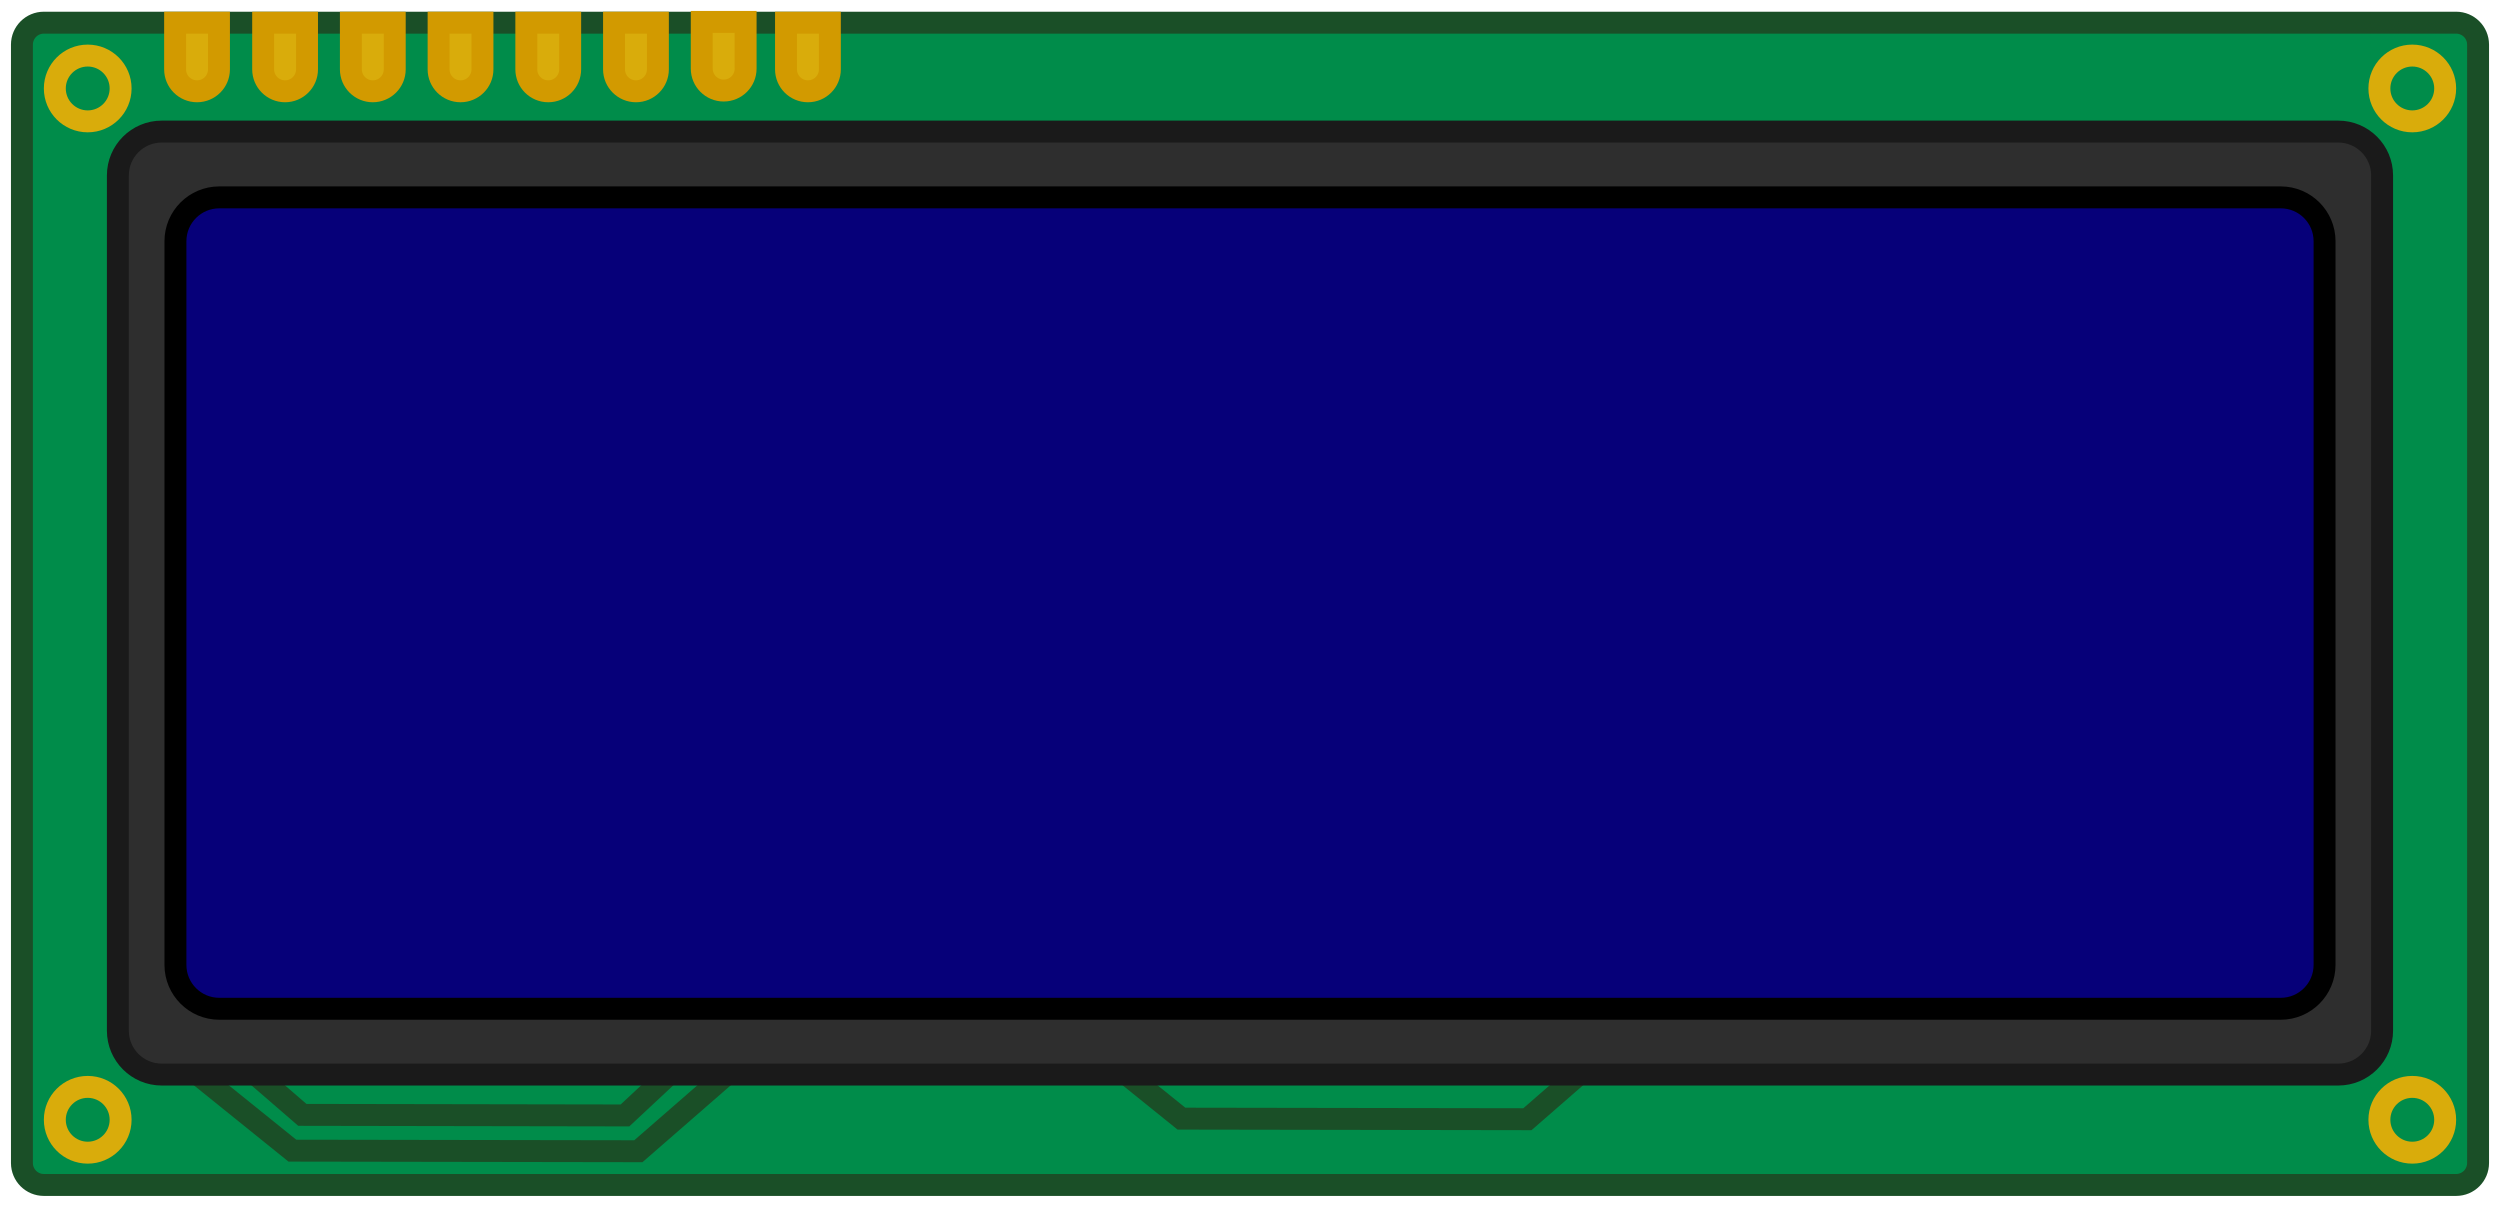
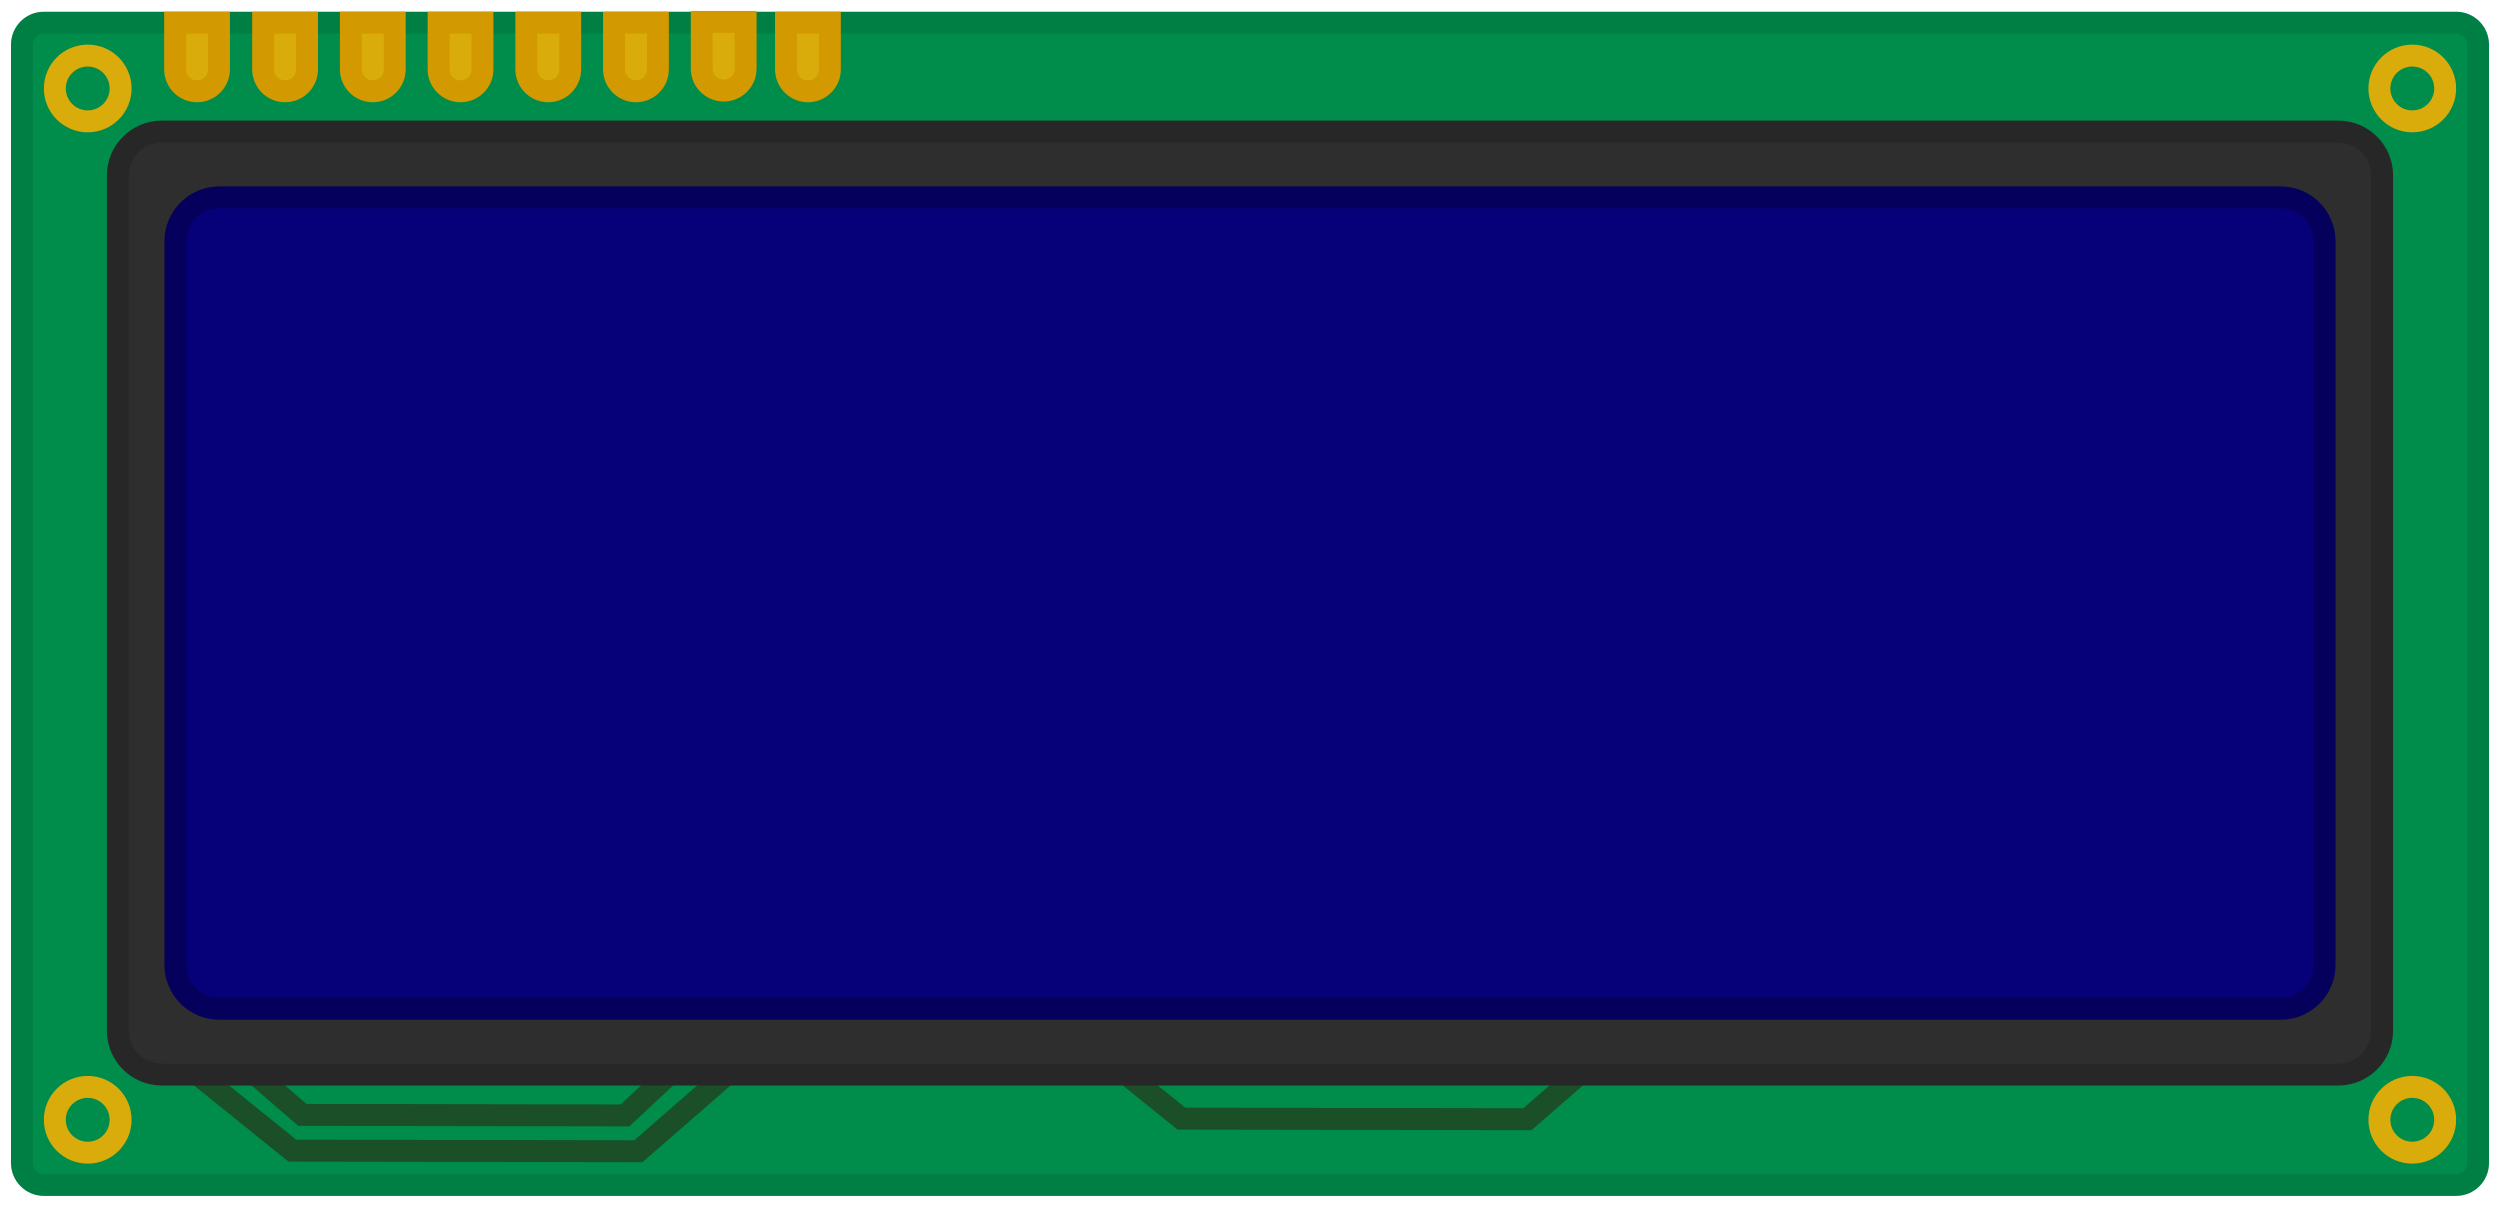
<svg xmlns="http://www.w3.org/2000/svg" xmlns:ns1="https://boxy-svg.com" viewBox="0 0 114 55">
-   <rect style="fill-rule: evenodd; fill: rgb(0, 140, 74); paint-order: fill; stroke: rgb(26, 79, 39);" width="112" height="53" rx="1" ry="1" x="1" y="1.034" />
+   <rect style="fill-rule: evenodd; fill: rgb(0, 140, 74); paint-order: fill; stroke: rgb(0, 127, 68);" width="112" height="53" rx="1" ry="1" x="1" y="1.034" />
  <polyline style="fill: rgba(255, 255, 255, 0); stroke: rgb(26, 79, 39);" points="48.292 46.51 53.873 51.01 69.65 51.036 75.236 46.172" />
  <polyline style="fill: rgba(255, 255, 255, 0); stroke: rgb(26, 79, 39);" points="7.751 47.97 13.332 52.47 29.109 52.496 34.695 47.632" />
  <polyline style="fill: rgba(255, 255, 255, 0); stroke: rgb(26, 79, 39);" points="8.582 46.338 13.787 50.838 28.499 50.864 33.709 46" />
-   <rect style="fill: rgb(46, 46, 46); stroke: rgb(26, 26, 26);" x="5.375" y="6" width="103.249" height="43" rx="2" ry="2" />
+   <rect style="fill: rgb(46, 46, 46); stroke: rgb(39, 39, 39);" x="5.375" y="6" width="103.249" height="43" rx="2" ry="2" />
  <ellipse style="stroke: rgb(217, 172, 11); fill: rgba(216, 216, 216, 0);" cx="110" cy="4.034" rx="1.5" ry="1.5" />
  <ellipse style="stroke: rgb(217, 172, 11); fill: rgba(216, 216, 216, 0);" cx="4" cy="4.034" rx="1.5" ry="1.5" />
  <ellipse style="stroke: rgb(217, 172, 11); fill: rgba(216, 216, 216, 0);" cx="110" cy="51.062" rx="1.5" ry="1.5" />
  <ellipse style="stroke: rgb(217, 172, 11); fill: rgba(216, 216, 216, 0);" cx="4" cy="51.062" rx="1.5" ry="1.5" />
-   <rect style="stroke: rgb(0, 0, 0); fill: rgb(6, 0, 121);" x="8" y="9" width="98" height="37" rx="2" ry="2" id="screen" />
+   <rect style="fill: rgb(6, 0, 121); stroke: rgb(5, 0, 92);" x="8" y="9" width="98" height="37" rx="2" ry="2" id="screen" />
  <path style="fill: rgb(217, 172, 11); stroke: rgb(210, 154, 0);" d="M 7.985 1.034 H 9.985 V 3.163 A 1 1 0 0 1 8.985 4.163 H 8.985 A 1 1 0 0 1 7.985 3.163 V 1.034 Z" ns1:shape="rect 7.985 1.034 2 3.129 0 0 1 1 1@da74840b" />
  <path style="fill: rgb(217, 172, 11); stroke: rgb(210, 154, 0);" d="M 12 1.034 H 14 V 3.163 A 1 1 0 0 1 13 4.163 H 13 A 1 1 0 0 1 12 3.163 V 1.034 Z" ns1:shape="rect 12 1.034 2 3.129 0 0 1 1 1@d78dcb6b" />
  <path style="fill: rgb(217, 172, 11); stroke: rgb(210, 154, 0);" d="M 16 1.034 H 18 V 3.163 A 1 1 0 0 1 17 4.163 H 17 A 1 1 0 0 1 16 3.163 V 1.034 Z" ns1:shape="rect 16 1.034 2 3.129 0 0 1 1 1@07aee073" />
  <path style="fill: rgb(217, 172, 11); stroke: rgb(210, 154, 0);" d="M 20 1.034 H 22 V 3.163 A 1 1 0 0 1 21 4.163 H 21 A 1 1 0 0 1 20 3.163 V 1.034 Z" ns1:shape="rect 20 1.034 2 3.129 0 0 1 1 1@6204e1e7" />
  <path style="fill: rgb(217, 172, 11); stroke: rgb(210, 154, 0);" d="M 24 1.034 H 26 V 3.163 A 1 1 0 0 1 25 4.163 H 25 A 1 1 0 0 1 24 3.163 V 1.034 Z" ns1:shape="rect 24 1.034 2 3.129 0 0 1 1 1@a7b91d07" />
  <path style="fill: rgb(217, 172, 11); stroke: rgb(210, 154, 0);" d="M 28 1.034 H 30 V 3.163 A 1 1 0 0 1 29 4.163 H 29 A 1 1 0 0 1 28 3.163 V 1.034 Z" ns1:shape="rect 28 1.034 2 3.129 0 0 1 1 1@2aa484f6" />
  <path style="fill: rgb(217, 172, 11); stroke: rgb(210, 154, 0);" d="M 32 1 H 34 V 3.129 A 1 1 0 0 1 33 4.129 H 33 A 1 1 0 0 1 32 3.129 V 1 Z" ns1:shape="rect 32 1 2 3.129 0 0 1 1 1@0380cca4" />
  <path style="fill: rgb(217, 172, 11); stroke: rgb(210, 154, 0);" d="M 35.842 1.034 H 37.842 V 3.163 A 1 1 0 0 1 36.842 4.163 H 36.842 A 1 1 0 0 1 35.842 3.163 V 1.034 Z" ns1:shape="rect 35.842 1.034 2 3.129 0 0 1 1 1@c7b6ac87" />
</svg>
